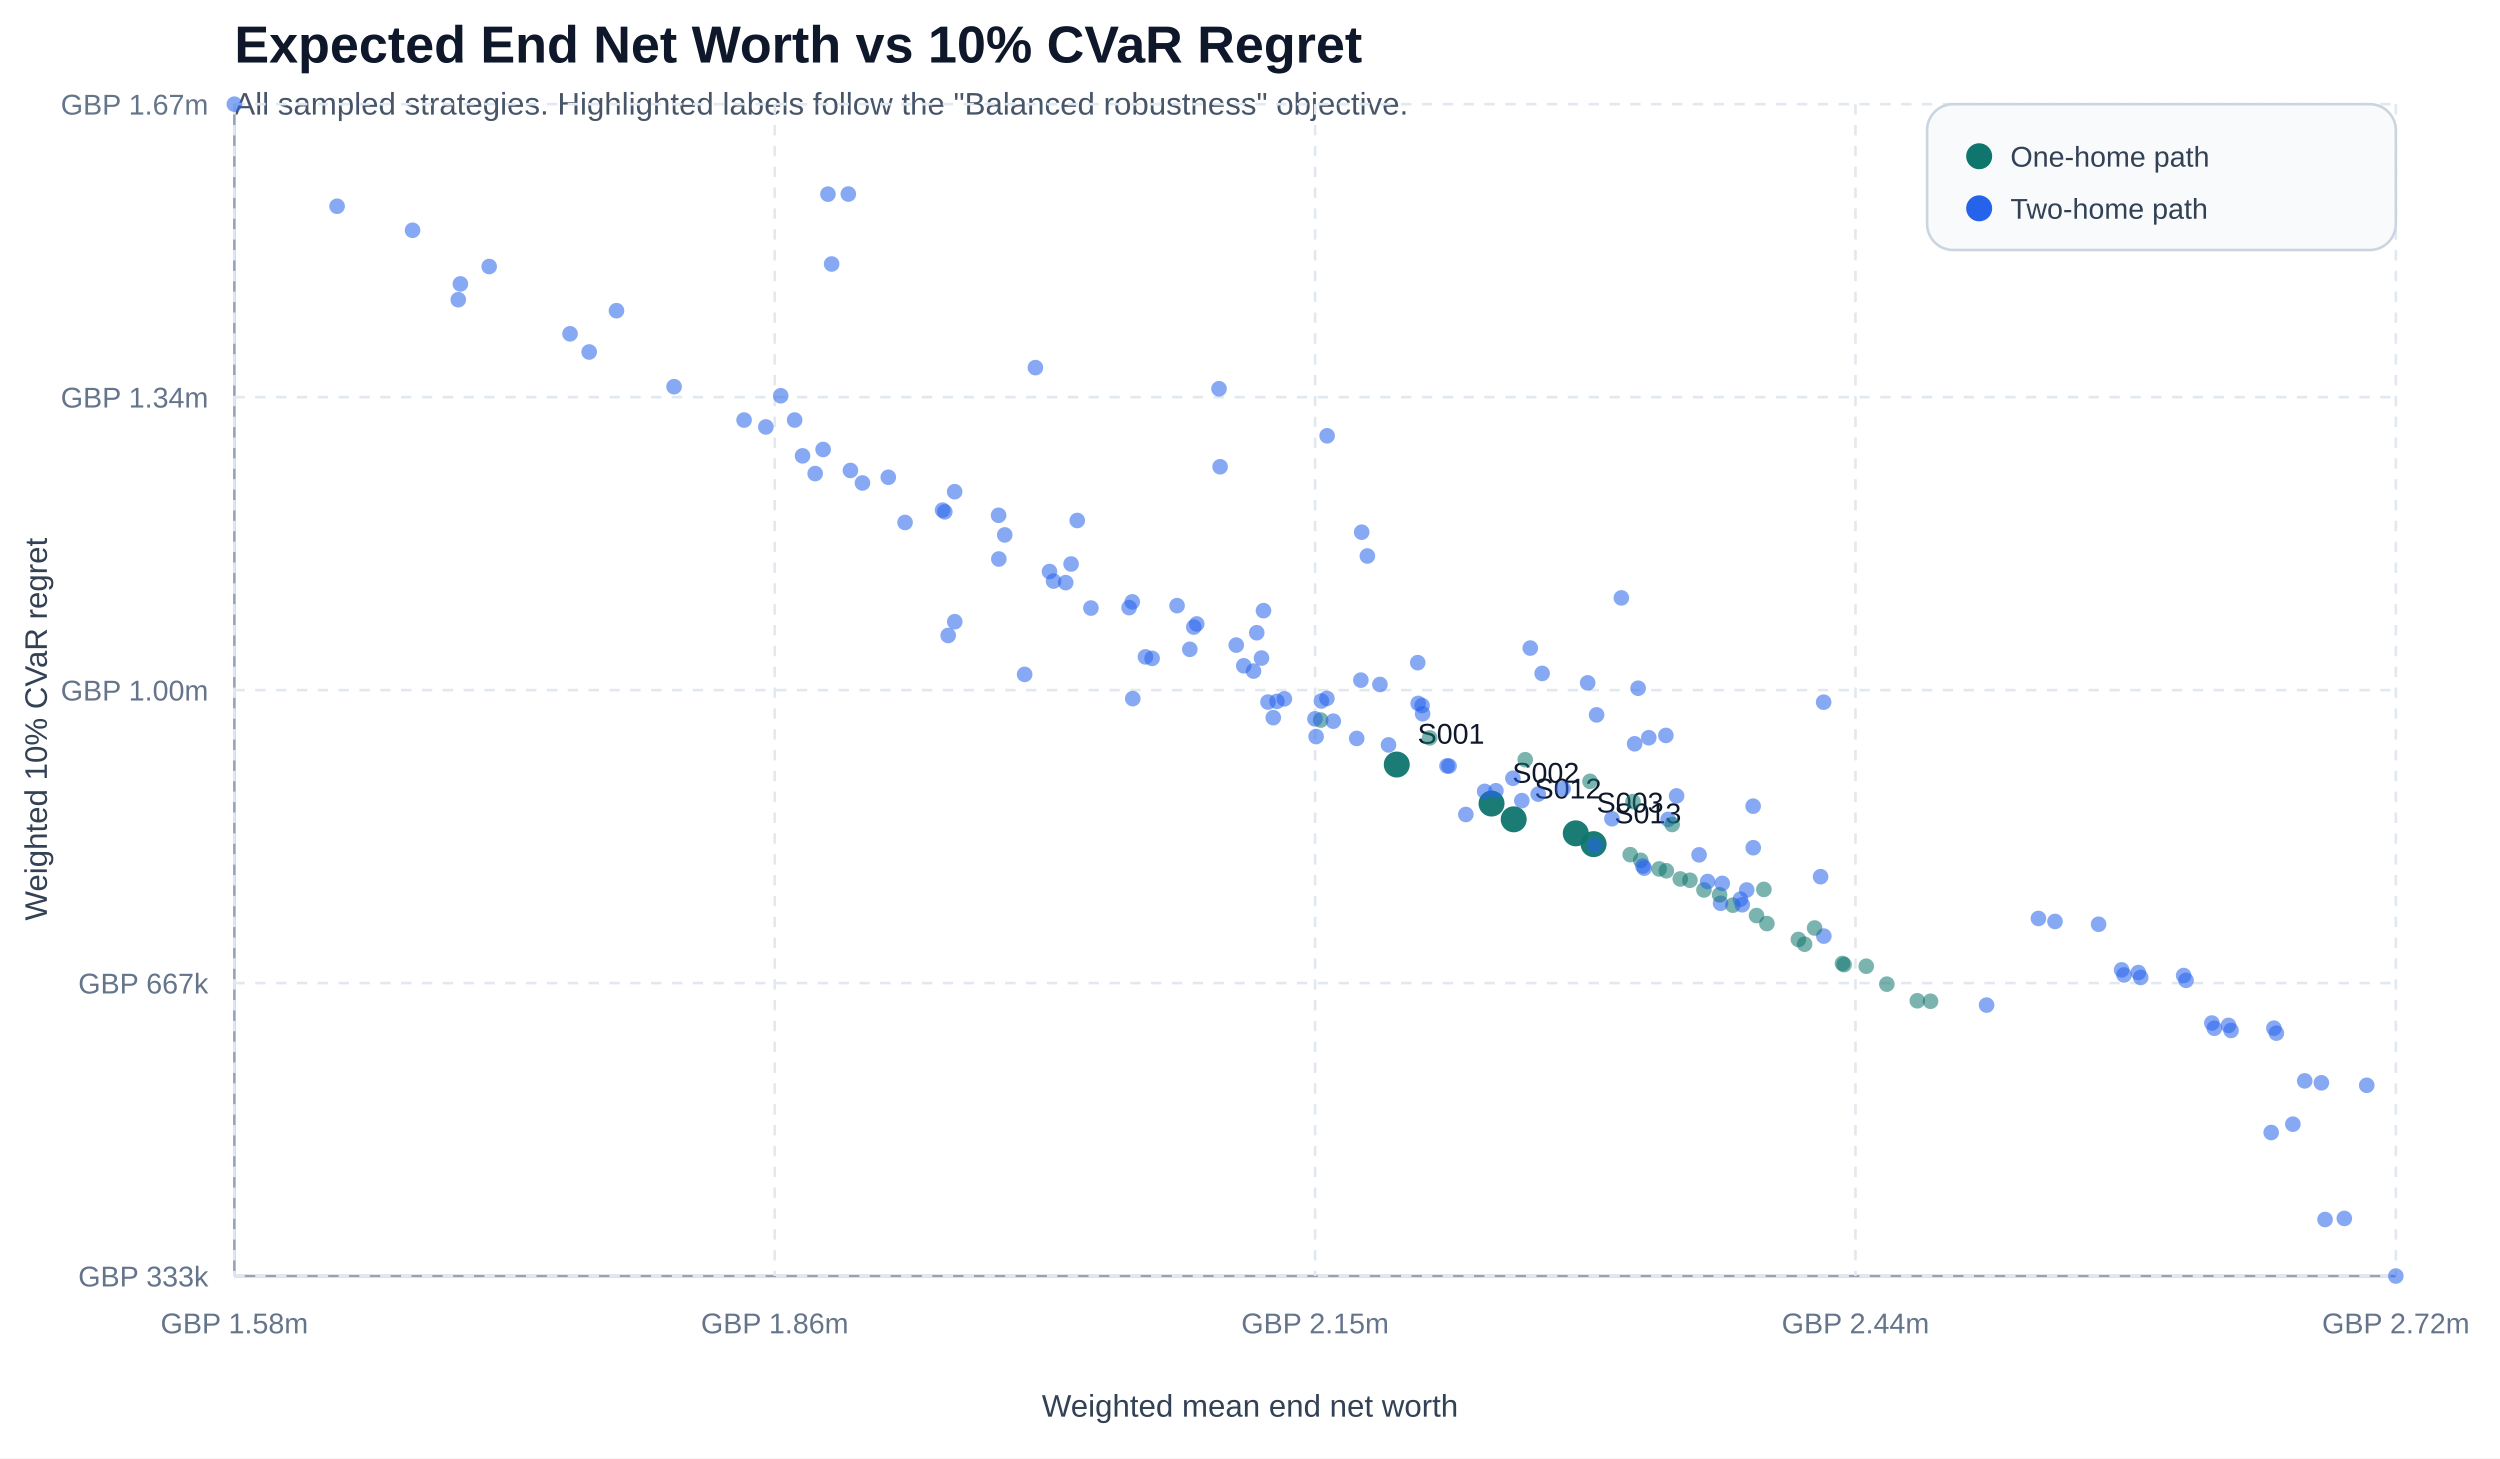
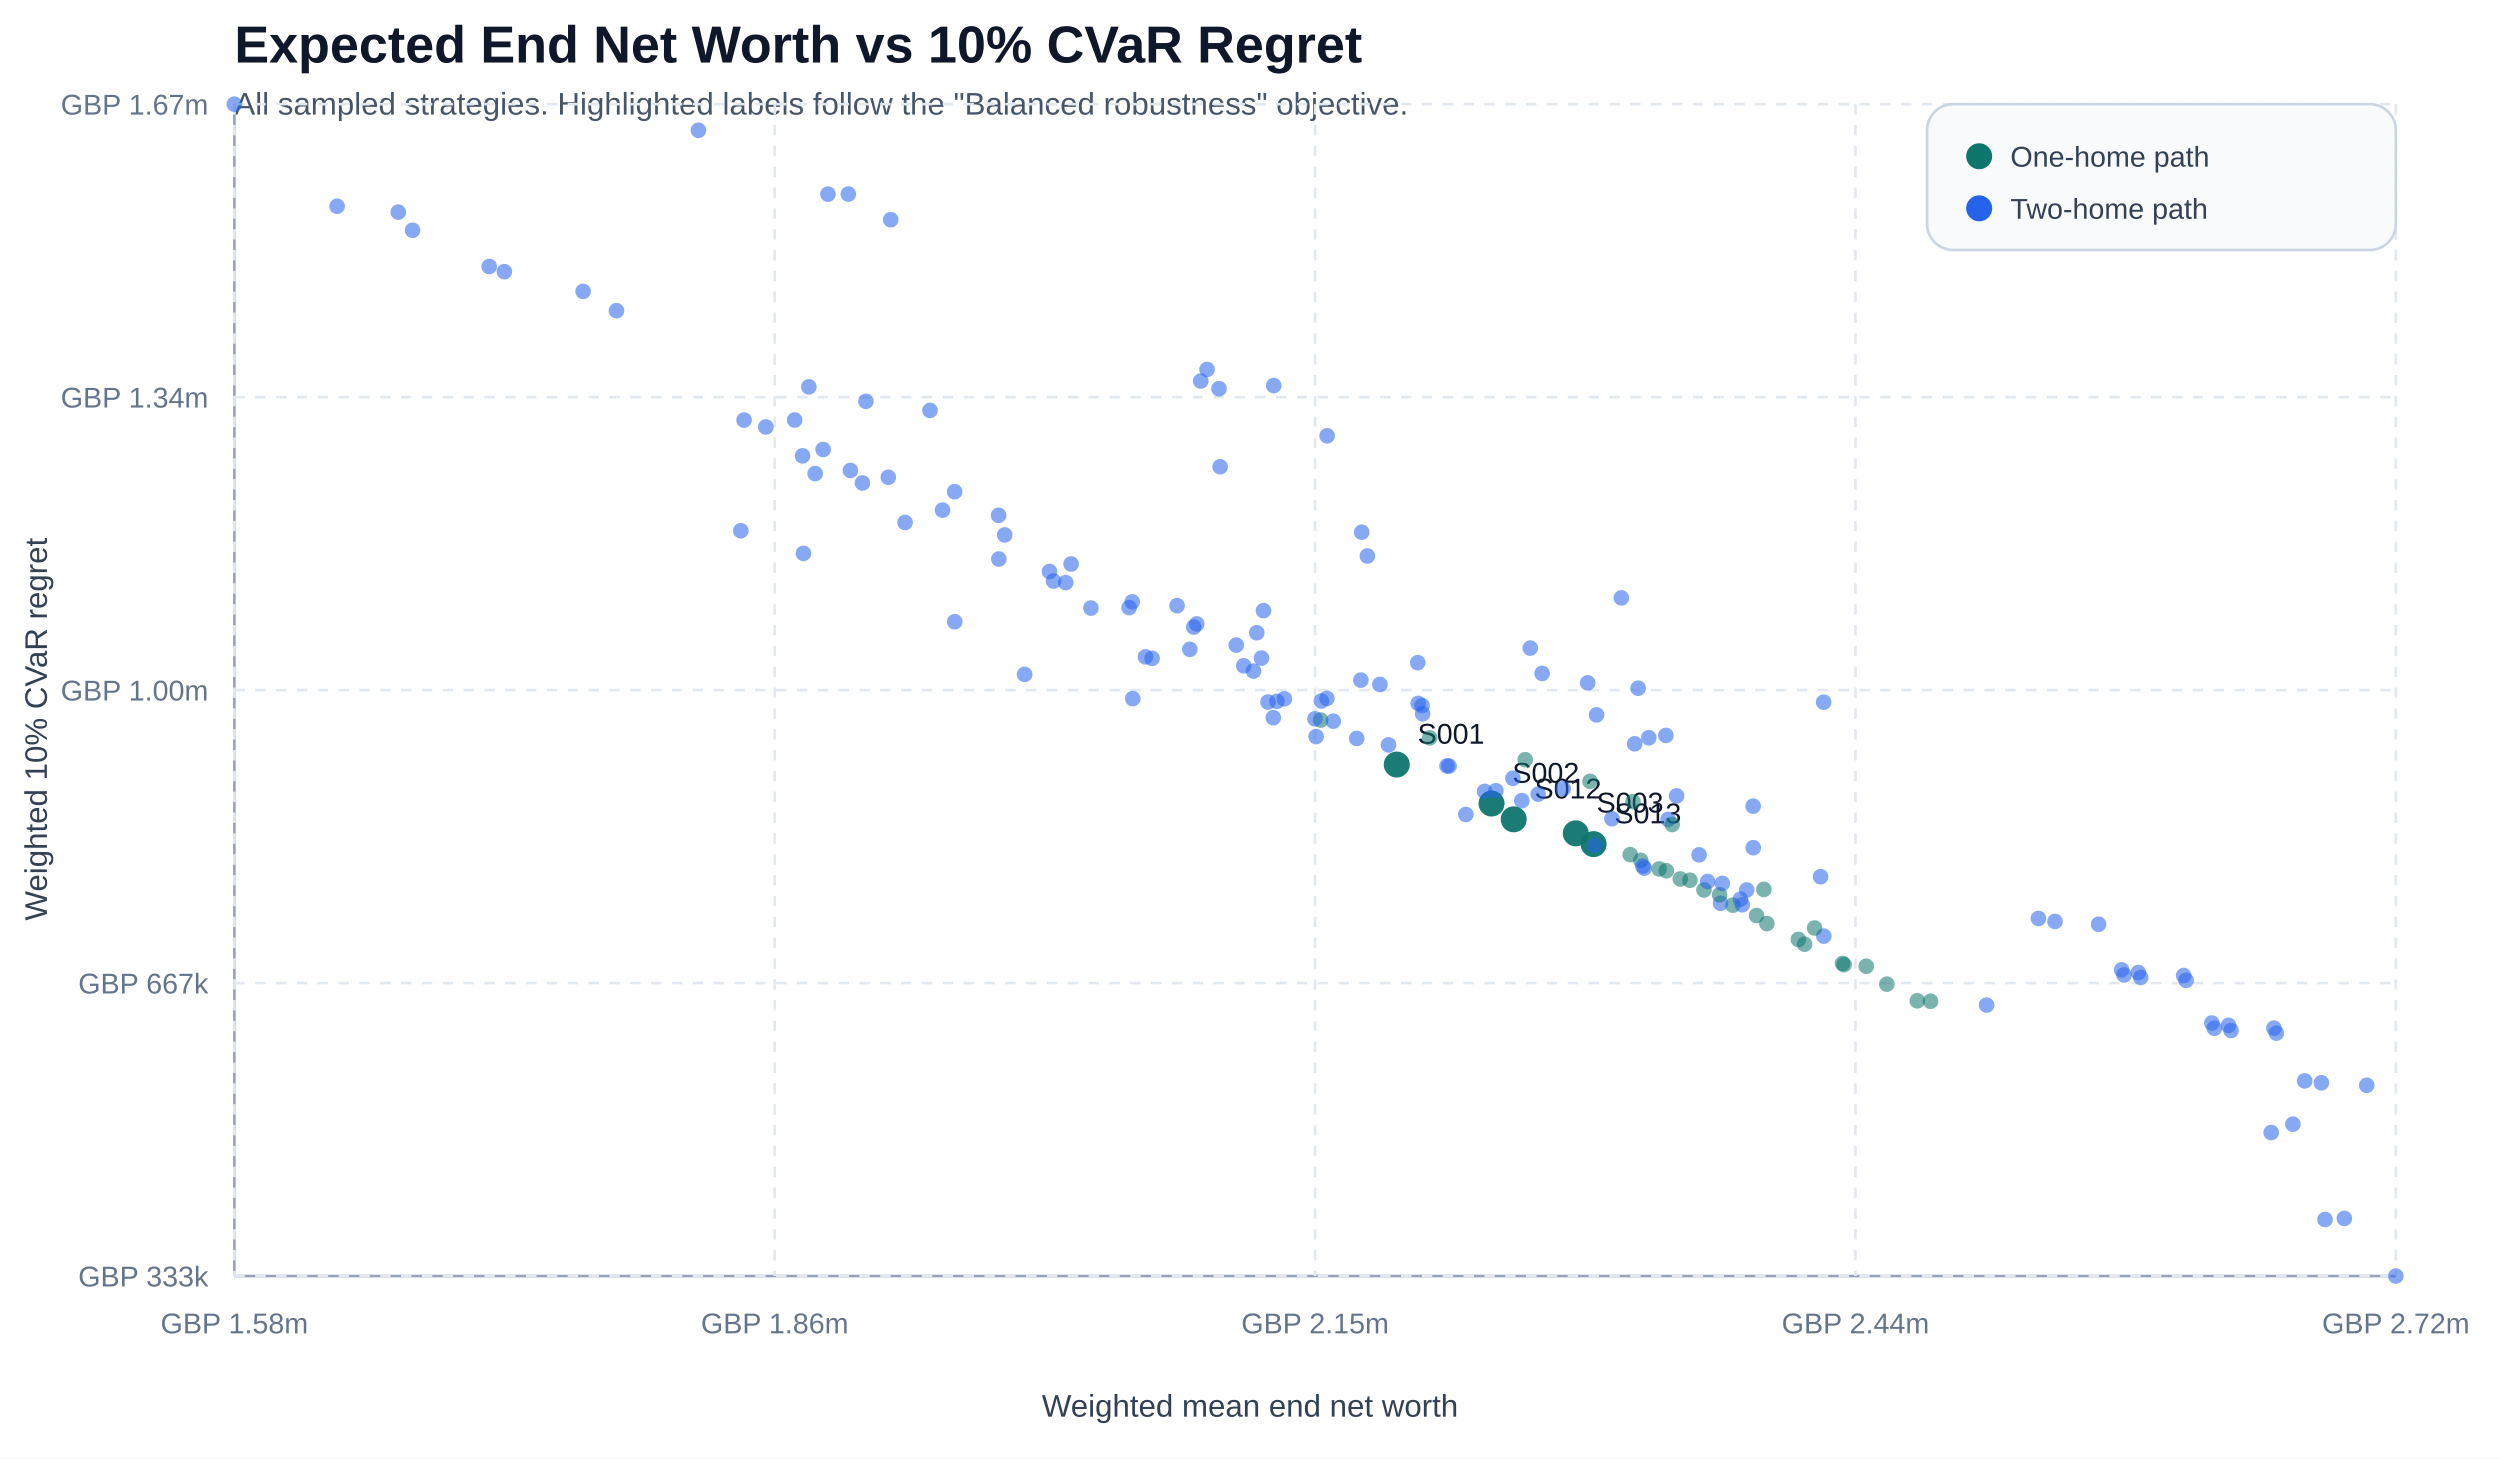
<svg xmlns="http://www.w3.org/2000/svg" width="960" height="560" viewBox="0 0 960 560">
  <rect width="960" height="560" fill="#ffffff" />
  <text x="90" y="24" font-size="20" font-family="Arial, sans-serif" font-weight="700" fill="#0f172a">Expected End Net Worth vs 10% CVaR Regret</text>
  <text x="90" y="44" font-size="12" font-family="Arial, sans-serif" fill="#475569">All sampled strategies. Highlighted labels follow the "Balanced robustness" objective.</text>
  <line x1="90" y1="490" x2="920" y2="490" stroke="#94a3b8" />
  <line x1="90" y1="40" x2="90" y2="490" stroke="#94a3b8" />
  <line x1="90" y1="40" x2="90" y2="490" stroke="#e2e8f0" stroke-dasharray="4 4" />
  <line x1="90" y1="490" x2="920" y2="490" stroke="#e2e8f0" stroke-dasharray="4 4" />
  <text x="90" y="512" text-anchor="middle" font-size="11" font-family="Arial, sans-serif" fill="#64748b">GBP 1.58m</text>
  <text x="80" y="494" text-anchor="end" font-size="11" font-family="Arial, sans-serif" fill="#64748b">GBP 333k</text>
  <line x1="297.5" y1="40" x2="297.5" y2="490" stroke="#e2e8f0" stroke-dasharray="4 4" />
  <line x1="90" y1="377.5" x2="920" y2="377.5" stroke="#e2e8f0" stroke-dasharray="4 4" />
  <text x="297.5" y="512" text-anchor="middle" font-size="11" font-family="Arial, sans-serif" fill="#64748b">GBP 1.86m</text>
  <text x="80" y="381.5" text-anchor="end" font-size="11" font-family="Arial, sans-serif" fill="#64748b">GBP 667k</text>
  <line x1="505" y1="40" x2="505" y2="490" stroke="#e2e8f0" stroke-dasharray="4 4" />
  <line x1="90" y1="265" x2="920" y2="265" stroke="#e2e8f0" stroke-dasharray="4 4" />
  <text x="505" y="512" text-anchor="middle" font-size="11" font-family="Arial, sans-serif" fill="#64748b">GBP 2.15m</text>
  <text x="80" y="269" text-anchor="end" font-size="11" font-family="Arial, sans-serif" fill="#64748b">GBP 1.00m</text>
  <line x1="712.5" y1="40" x2="712.5" y2="490" stroke="#e2e8f0" stroke-dasharray="4 4" />
  <line x1="90" y1="152.5" x2="920" y2="152.5" stroke="#e2e8f0" stroke-dasharray="4 4" />
  <text x="712.5" y="512" text-anchor="middle" font-size="11" font-family="Arial, sans-serif" fill="#64748b">GBP 2.44m</text>
  <text x="80" y="156.5" text-anchor="end" font-size="11" font-family="Arial, sans-serif" fill="#64748b">GBP 1.34m</text>
  <line x1="920" y1="40" x2="920" y2="490" stroke="#e2e8f0" stroke-dasharray="4 4" />
  <line x1="90" y1="40" x2="920" y2="40" stroke="#e2e8f0" stroke-dasharray="4 4" />
  <text x="920" y="512" text-anchor="middle" font-size="11" font-family="Arial, sans-serif" fill="#64748b">GBP 2.72m</text>
  <text x="80" y="44" text-anchor="end" font-size="11" font-family="Arial, sans-serif" fill="#64748b">GBP 1.67m</text>
  <polyline points="920,490" fill="none" stroke="#0f766e" stroke-width="2.5" />
  <circle cx="536.357" cy="293.584" r="5" fill="#0f766e" opacity="0.95" />
  <text x="544.357" y="285.584" font-size="11" font-family="Arial, sans-serif" fill="#0f172a">S001</text>
  <circle cx="581.266" cy="314.62" r="5" fill="#0f766e" opacity="0.95" />
  <text x="589.266" y="306.62" font-size="11" font-family="Arial, sans-serif" fill="#0f172a">S012</text>
  <circle cx="572.752" cy="308.566" r="5" fill="#0f766e" opacity="0.95" />
  <text x="580.752" y="300.566" font-size="11" font-family="Arial, sans-serif" fill="#0f172a">S002</text>
  <circle cx="611.939" cy="324.148" r="5" fill="#0f766e" opacity="0.95" />
  <text x="619.939" y="316.148" font-size="11" font-family="Arial, sans-serif" fill="#0f172a">S013</text>
  <circle cx="605.093" cy="320.006" r="5" fill="#0f766e" opacity="0.95" />
  <text x="613.093" y="312.006" font-size="11" font-family="Arial, sans-serif" fill="#0f172a">S003</text>
  <circle cx="626.005" cy="328.182" r="3" fill="#0f766e" opacity="0.55" />
  <circle cx="630.032" cy="330.374" r="3" fill="#0f766e" opacity="0.55" />
  <circle cx="507.136" cy="276.5" r="3" fill="#0f766e" opacity="0.55" />
  <circle cx="637.111" cy="333.664" r="3" fill="#0f766e" opacity="0.55" />
  <circle cx="548.999" cy="283.337" r="3" fill="#0f766e" opacity="0.55" />
  <circle cx="493.206" cy="268.352" r="3" fill="#2563eb" opacity="0.55" />
  <circle cx="639.868" cy="334.378" r="3" fill="#0f766e" opacity="0.55" />
  <circle cx="556.45" cy="294.17" r="3" fill="#2563eb" opacity="0.55" />
  <circle cx="533.185" cy="286.042" r="3" fill="#2563eb" opacity="0.55" />
  <circle cx="612.4" cy="324.614" r="3" fill="#2563eb" opacity="0.55" />
  <circle cx="645.226" cy="337.518" r="3" fill="#0f766e" opacity="0.55" />
  <circle cx="585.684" cy="291.719" r="3" fill="#0f766e" opacity="0.55" />
  <circle cx="456.886" cy="249.338" r="3" fill="#2563eb" opacity="0.55" />
  <circle cx="555.642" cy="294.105" r="3" fill="#2563eb" opacity="0.55" />
  <circle cx="507.412" cy="269.185" r="3" fill="#2563eb" opacity="0.55" />
  <circle cx="418.918" cy="233.496" r="3" fill="#2563eb" opacity="0.55" />
  <circle cx="584.376" cy="307.441" r="3" fill="#2563eb" opacity="0.55" />
  <circle cx="481.358" cy="257.686" r="3" fill="#2563eb" opacity="0.55" />
  <circle cx="648.939" cy="338.018" r="3" fill="#0f766e" opacity="0.55" />
  <circle cx="654.322" cy="341.744" r="3" fill="#0f766e" opacity="0.55" />
  <circle cx="477.601" cy="255.661" r="3" fill="#2563eb" opacity="0.55" />
  <circle cx="630.873" cy="332.556" r="3" fill="#2563eb" opacity="0.55" />
  <circle cx="484.412" cy="252.699" r="3" fill="#2563eb" opacity="0.55" />
  <circle cx="458.408" cy="240.79" r="3" fill="#2563eb" opacity="0.55" />
  <circle cx="383.555" cy="214.656" r="3" fill="#2563eb" opacity="0.55" />
  <circle cx="433.577" cy="233.325" r="3" fill="#2563eb" opacity="0.55" />
  <circle cx="403.006" cy="219.469" r="3" fill="#2563eb" opacity="0.55" />
  <circle cx="434.98" cy="268.269" r="3" fill="#2563eb" opacity="0.55" />
  <circle cx="610.562" cy="300.037" r="3" fill="#0f766e" opacity="0.55" />
  <circle cx="544.574" cy="270.106" r="3" fill="#2563eb" opacity="0.55" />
  <circle cx="529.886" cy="262.833" r="3" fill="#2563eb" opacity="0.55" />
  <circle cx="411.298" cy="216.575" r="3" fill="#2563eb" opacity="0.55" />
  <circle cx="670.74" cy="341.754" r="3" fill="#2563eb" opacity="0.55" />
  <circle cx="673.203" cy="309.56" r="3" fill="#2563eb" opacity="0.55" />
  <circle cx="511.989" cy="276.93" r="3" fill="#2563eb" opacity="0.55" />
  <circle cx="665.429" cy="347.592" r="3" fill="#0f766e" opacity="0.55" />
  <circle cx="669.032" cy="347.423" r="3" fill="#2563eb" opacity="0.55" />
  <circle cx="590.659" cy="304.942" r="3" fill="#2563eb" opacity="0.55" />
  <circle cx="409.229" cy="223.723" r="3" fill="#2563eb" opacity="0.55" />
  <circle cx="347.541" cy="200.623" r="3" fill="#2563eb" opacity="0.55" />
  <circle cx="673.246" cy="325.525" r="3" fill="#2563eb" opacity="0.55" />
  <circle cx="509.531" cy="268.19" r="3" fill="#2563eb" opacity="0.55" />
  <circle cx="434.792" cy="231.111" r="3" fill="#2563eb" opacity="0.55" />
  <circle cx="660.694" cy="346.85" r="3" fill="#2563eb" opacity="0.55" />
  <circle cx="361.945" cy="195.886" r="3" fill="#2563eb" opacity="0.55" />
  <circle cx="385.816" cy="205.407" r="3" fill="#2563eb" opacity="0.55" />
  <circle cx="600.258" cy="302.873" r="3" fill="#2563eb" opacity="0.55" />
  <circle cx="643.803" cy="305.628" r="3" fill="#2563eb" opacity="0.55" />
  <circle cx="920" cy="490" r="3" fill="#2563eb" opacity="0.55" />
  <circle cx="668.329" cy="345.286" r="3" fill="#2563eb" opacity="0.55" />
  <circle cx="618.974" cy="314.402" r="3" fill="#2563eb" opacity="0.55" />
  <circle cx="633.128" cy="283.283" r="3" fill="#2563eb" opacity="0.55" />
  <circle cx="490.347" cy="269.316" r="3" fill="#2563eb" opacity="0.55" />
  <circle cx="652.444" cy="328.262" r="3" fill="#2563eb" opacity="0.55" />
  <circle cx="592.178" cy="258.593" r="3" fill="#2563eb" opacity="0.55" />
  <circle cx="639.697" cy="282.403" r="3" fill="#2563eb" opacity="0.55" />
  <circle cx="678.488" cy="354.647" r="3" fill="#0f766e" opacity="0.55" />
  <circle cx="580.952" cy="298.865" r="3" fill="#2563eb" opacity="0.55" />
  <circle cx="640.558" cy="314.653" r="3" fill="#2563eb" opacity="0.55" />
  <circle cx="900.225" cy="467.879" r="3" fill="#2563eb" opacity="0.55" />
  <circle cx="700.348" cy="359.465" r="3" fill="#2563eb" opacity="0.55" />
  <circle cx="892.812" cy="468.293" r="3" fill="#2563eb" opacity="0.55" />
  <circle cx="520.978" cy="283.553" r="3" fill="#2563eb" opacity="0.55" />
  <circle cx="562.885" cy="312.762" r="3" fill="#2563eb" opacity="0.55" />
  <circle cx="341.109" cy="183.266" r="3" fill="#2563eb" opacity="0.55" />
  <circle cx="660.326" cy="343.607" r="3" fill="#0f766e" opacity="0.55" />
  <circle cx="629.04" cy="264.281" r="3" fill="#2563eb" opacity="0.55" />
  <circle cx="504.938" cy="276.045" r="3" fill="#2563eb" opacity="0.55" />
  <circle cx="872.139" cy="434.892" r="3" fill="#2563eb" opacity="0.55" />
  <circle cx="880.457" cy="431.684" r="3" fill="#2563eb" opacity="0.55" />
  <circle cx="326.561" cy="180.656" r="3" fill="#2563eb" opacity="0.55" />
  <circle cx="313.028" cy="181.851" r="3" fill="#2563eb" opacity="0.55" />
  <circle cx="908.824" cy="416.758" r="3" fill="#2563eb" opacity="0.55" />
  <circle cx="331.189" cy="185.466" r="3" fill="#2563eb" opacity="0.55" />
  <circle cx="587.624" cy="248.859" r="3" fill="#2563eb" opacity="0.55" />
  <circle cx="891.417" cy="415.797" r="3" fill="#2563eb" opacity="0.55" />
  <circle cx="609.672" cy="262.217" r="3" fill="#2563eb" opacity="0.55" />
  <circle cx="692.968" cy="362.573" r="3" fill="#0f766e" opacity="0.55" />
  <circle cx="474.724" cy="247.715" r="3" fill="#2563eb" opacity="0.55" />
-   <circle cx="362.801" cy="196.547" r="3" fill="#2563eb" opacity="0.55" />
  <circle cx="885.004" cy="415.056" r="3" fill="#2563eb" opacity="0.55" />
  <circle cx="661.35" cy="339.225" r="3" fill="#2563eb" opacity="0.55" />
  <circle cx="655.727" cy="338.509" r="3" fill="#2563eb" opacity="0.55" />
  <circle cx="294.089" cy="163.942" r="3" fill="#2563eb" opacity="0.55" />
  <circle cx="613.092" cy="274.515" r="3" fill="#2563eb" opacity="0.55" />
  <circle cx="627.702" cy="285.619" r="3" fill="#2563eb" opacity="0.55" />
  <circle cx="874.133" cy="396.731" r="3" fill="#2563eb" opacity="0.55" />
  <circle cx="525.074" cy="213.501" r="3" fill="#2563eb" opacity="0.55" />
  <circle cx="873.165" cy="394.814" r="3" fill="#2563eb" opacity="0.55" />
  <circle cx="285.73" cy="161.307" r="3" fill="#2563eb" opacity="0.55" />
  <circle cx="485.18" cy="234.486" r="3" fill="#2563eb" opacity="0.55" />
  <circle cx="316.08" cy="172.604" r="3" fill="#2563eb" opacity="0.55" />
  <circle cx="856.726" cy="395.698" r="3" fill="#2563eb" opacity="0.55" />
  <circle cx="570.106" cy="303.885" r="3" fill="#2563eb" opacity="0.55" />
  <circle cx="855.759" cy="393.746" r="3" fill="#2563eb" opacity="0.55" />
  <circle cx="574.432" cy="303.65" r="3" fill="#2563eb" opacity="0.55" />
  <circle cx="850.313" cy="394.852" r="3" fill="#2563eb" opacity="0.55" />
  <circle cx="849.345" cy="392.844" r="3" fill="#2563eb" opacity="0.55" />
  <circle cx="708.137" cy="370.435" r="3" fill="#0f766e" opacity="0.55" />
  <circle cx="762.85" cy="385.955" r="3" fill="#2563eb" opacity="0.55" />
  <circle cx="522.567" cy="261.167" r="3" fill="#2563eb" opacity="0.55" />
  <circle cx="839.442" cy="376.455" r="3" fill="#2563eb" opacity="0.55" />
  <circle cx="699.1" cy="336.646" r="3" fill="#2563eb" opacity="0.55" />
  <circle cx="838.519" cy="374.605" r="3" fill="#2563eb" opacity="0.55" />
  <circle cx="442.407" cy="252.821" r="3" fill="#2563eb" opacity="0.55" />
  <circle cx="822.035" cy="375.343" r="3" fill="#2563eb" opacity="0.55" />
  <circle cx="439.851" cy="252.237" r="3" fill="#2563eb" opacity="0.55" />
  <circle cx="821.115" cy="373.46" r="3" fill="#2563eb" opacity="0.55" />
  <circle cx="544.408" cy="254.459" r="3" fill="#2563eb" opacity="0.55" />
  <circle cx="546.088" cy="270.938" r="3" fill="#2563eb" opacity="0.55" />
  <circle cx="815.622" cy="374.372" r="3" fill="#2563eb" opacity="0.55" />
  <circle cx="814.703" cy="372.432" r="3" fill="#2563eb" opacity="0.55" />
  <circle cx="627.063" cy="307.816" r="3" fill="#0f766e" opacity="0.55" />
  <circle cx="631.384" cy="333.375" r="3" fill="#2563eb" opacity="0.55" />
  <circle cx="366.622" cy="238.738" r="3" fill="#2563eb" opacity="0.55" />
  <circle cx="468.519" cy="179.238" r="3" fill="#2563eb" opacity="0.55" />
  <circle cx="522.884" cy="204.362" r="3" fill="#2563eb" opacity="0.55" />
  <circle cx="741.334" cy="384.488" r="3" fill="#0f766e" opacity="0.55" />
  <circle cx="736.248" cy="384.299" r="3" fill="#0f766e" opacity="0.55" />
  <circle cx="482.589" cy="242.973" r="3" fill="#2563eb" opacity="0.55" />
  <circle cx="805.856" cy="354.913" r="3" fill="#2563eb" opacity="0.55" />
  <circle cx="459.547" cy="239.593" r="3" fill="#2563eb" opacity="0.55" />
  <circle cx="724.542" cy="377.911" r="3" fill="#0f766e" opacity="0.55" />
  <circle cx="789.113" cy="353.842" r="3" fill="#2563eb" opacity="0.55" />
  <circle cx="674.506" cy="351.573" r="3" fill="#0f766e" opacity="0.55" />
  <circle cx="782.758" cy="352.689" r="3" fill="#2563eb" opacity="0.55" />
  <circle cx="716.645" cy="371.027" r="3" fill="#0f766e" opacity="0.55" />
  <circle cx="707.506" cy="369.962" r="3" fill="#0f766e" opacity="0.55" />
-   <circle cx="258.844" cy="148.486" r="3" fill="#2563eb" opacity="0.55" />
  <circle cx="690.578" cy="360.757" r="3" fill="#0f766e" opacity="0.55" />
-   <circle cx="413.666" cy="199.865" r="3" fill="#2563eb" opacity="0.55" />
  <circle cx="696.806" cy="356.356" r="3" fill="#0f766e" opacity="0.55" />
  <circle cx="488.939" cy="275.579" r="3" fill="#2563eb" opacity="0.55" />
  <circle cx="505.385" cy="282.846" r="3" fill="#2563eb" opacity="0.55" />
-   <circle cx="218.898" cy="128.186" r="3" fill="#2563eb" opacity="0.55" />
  <circle cx="677.325" cy="341.54" r="3" fill="#0f766e" opacity="0.55" />
-   <circle cx="397.6" cy="141.167" r="3" fill="#2563eb" opacity="0.55" />
  <circle cx="642.112" cy="316.605" r="3" fill="#0f766e" opacity="0.55" />
-   <circle cx="364.104" cy="244.027" r="3" fill="#2563eb" opacity="0.55" />
  <circle cx="393.461" cy="258.964" r="3" fill="#2563eb" opacity="0.55" />
  <circle cx="700.278" cy="269.639" r="3" fill="#2563eb" opacity="0.55" />
  <circle cx="404.552" cy="223.127" r="3" fill="#2563eb" opacity="0.55" />
  <circle cx="546.282" cy="274.095" r="3" fill="#2563eb" opacity="0.55" />
-   <circle cx="319.341" cy="101.377" r="3" fill="#2563eb" opacity="0.55" />
-   <circle cx="226.245" cy="135.163" r="3" fill="#2563eb" opacity="0.55" />
-   <circle cx="299.799" cy="151.971" r="3" fill="#2563eb" opacity="0.55" />
  <circle cx="622.601" cy="229.591" r="3" fill="#2563eb" opacity="0.55" />
-   <circle cx="176.788" cy="109.023" r="3" fill="#2563eb" opacity="0.55" />
  <circle cx="486.902" cy="269.593" r="3" fill="#2563eb" opacity="0.55" />
+   <circle cx="461.087" cy="146.311" r="3" fill="#2563eb" opacity="0.55" />
+   <circle cx="332.522" cy="154.1" r="3" fill="#2563eb" opacity="0.55" />
  <circle cx="451.993" cy="232.566" r="3" fill="#2563eb" opacity="0.55" />
-   <circle cx="175.976" cy="115.087" r="3" fill="#2563eb" opacity="0.55" />
+   <circle cx="284.484" cy="203.813" r="3" fill="#2563eb" opacity="0.55" />
  <circle cx="509.613" cy="167.347" r="3" fill="#2563eb" opacity="0.55" />
+   <circle cx="463.509" cy="141.868" r="3" fill="#2563eb" opacity="0.55" />
+   <circle cx="489.105" cy="148.053" r="3" fill="#2563eb" opacity="0.55" />
+   <circle cx="308.525" cy="212.506" r="3" fill="#2563eb" opacity="0.55" />
  <circle cx="383.457" cy="197.872" r="3" fill="#2563eb" opacity="0.55" />
  <circle cx="366.585" cy="188.816" r="3" fill="#2563eb" opacity="0.55" />
  <circle cx="468.102" cy="149.28" r="3" fill="#2563eb" opacity="0.55" />
+   <circle cx="357.123" cy="157.594" r="3" fill="#2563eb" opacity="0.55" />
+   <circle cx="310.607" cy="148.556" r="3" fill="#2563eb" opacity="0.55" />
  <circle cx="308.172" cy="175.047" r="3" fill="#2563eb" opacity="0.55" />
+   <circle cx="342.029" cy="84.367" r="3" fill="#2563eb" opacity="0.55" />
+   <circle cx="223.911" cy="111.892" r="3" fill="#2563eb" opacity="0.55" />
  <circle cx="305.141" cy="161.291" r="3" fill="#2563eb" opacity="0.55" />
  <circle cx="236.728" cy="119.298" r="3" fill="#2563eb" opacity="0.55" />
+   <circle cx="268.195" cy="50.037" r="3" fill="#2563eb" opacity="0.55" />
+   <circle cx="152.951" cy="81.459" r="3" fill="#2563eb" opacity="0.55" />
+   <circle cx="193.678" cy="104.325" r="3" fill="#2563eb" opacity="0.55" />
  <circle cx="325.758" cy="74.51" r="3" fill="#2563eb" opacity="0.55" />
  <circle cx="317.931" cy="74.55" r="3" fill="#2563eb" opacity="0.55" />
  <circle cx="187.846" cy="102.351" r="3" fill="#2563eb" opacity="0.55" />
  <circle cx="158.413" cy="88.43" r="3" fill="#2563eb" opacity="0.55" />
  <circle cx="129.443" cy="79.194" r="3" fill="#2563eb" opacity="0.55" />
  <circle cx="90" cy="40" r="3" fill="#2563eb" opacity="0.55" />
  <text x="480" y="544" text-anchor="middle" font-size="12" font-family="Arial, sans-serif" fill="#334155">Weighted mean end net worth</text>
  <text x="18" y="280" transform="rotate(-90 18 280)" text-anchor="middle" font-size="12" font-family="Arial, sans-serif" fill="#334155">Weighted 10% CVaR regret</text>
  <rect x="740" y="40" width="180" height="56" rx="10" fill="#f8fafc" stroke="#cbd5e1" />
  <circle cx="760" cy="60" r="5" fill="#0f766e" />
  <text x="772" y="64" font-size="11" font-family="Arial, sans-serif" fill="#334155">One-home path</text>
  <circle cx="760" cy="80" r="5" fill="#2563eb" />
  <text x="772" y="84" font-size="11" font-family="Arial, sans-serif" fill="#334155">Two-home path</text>
</svg>
